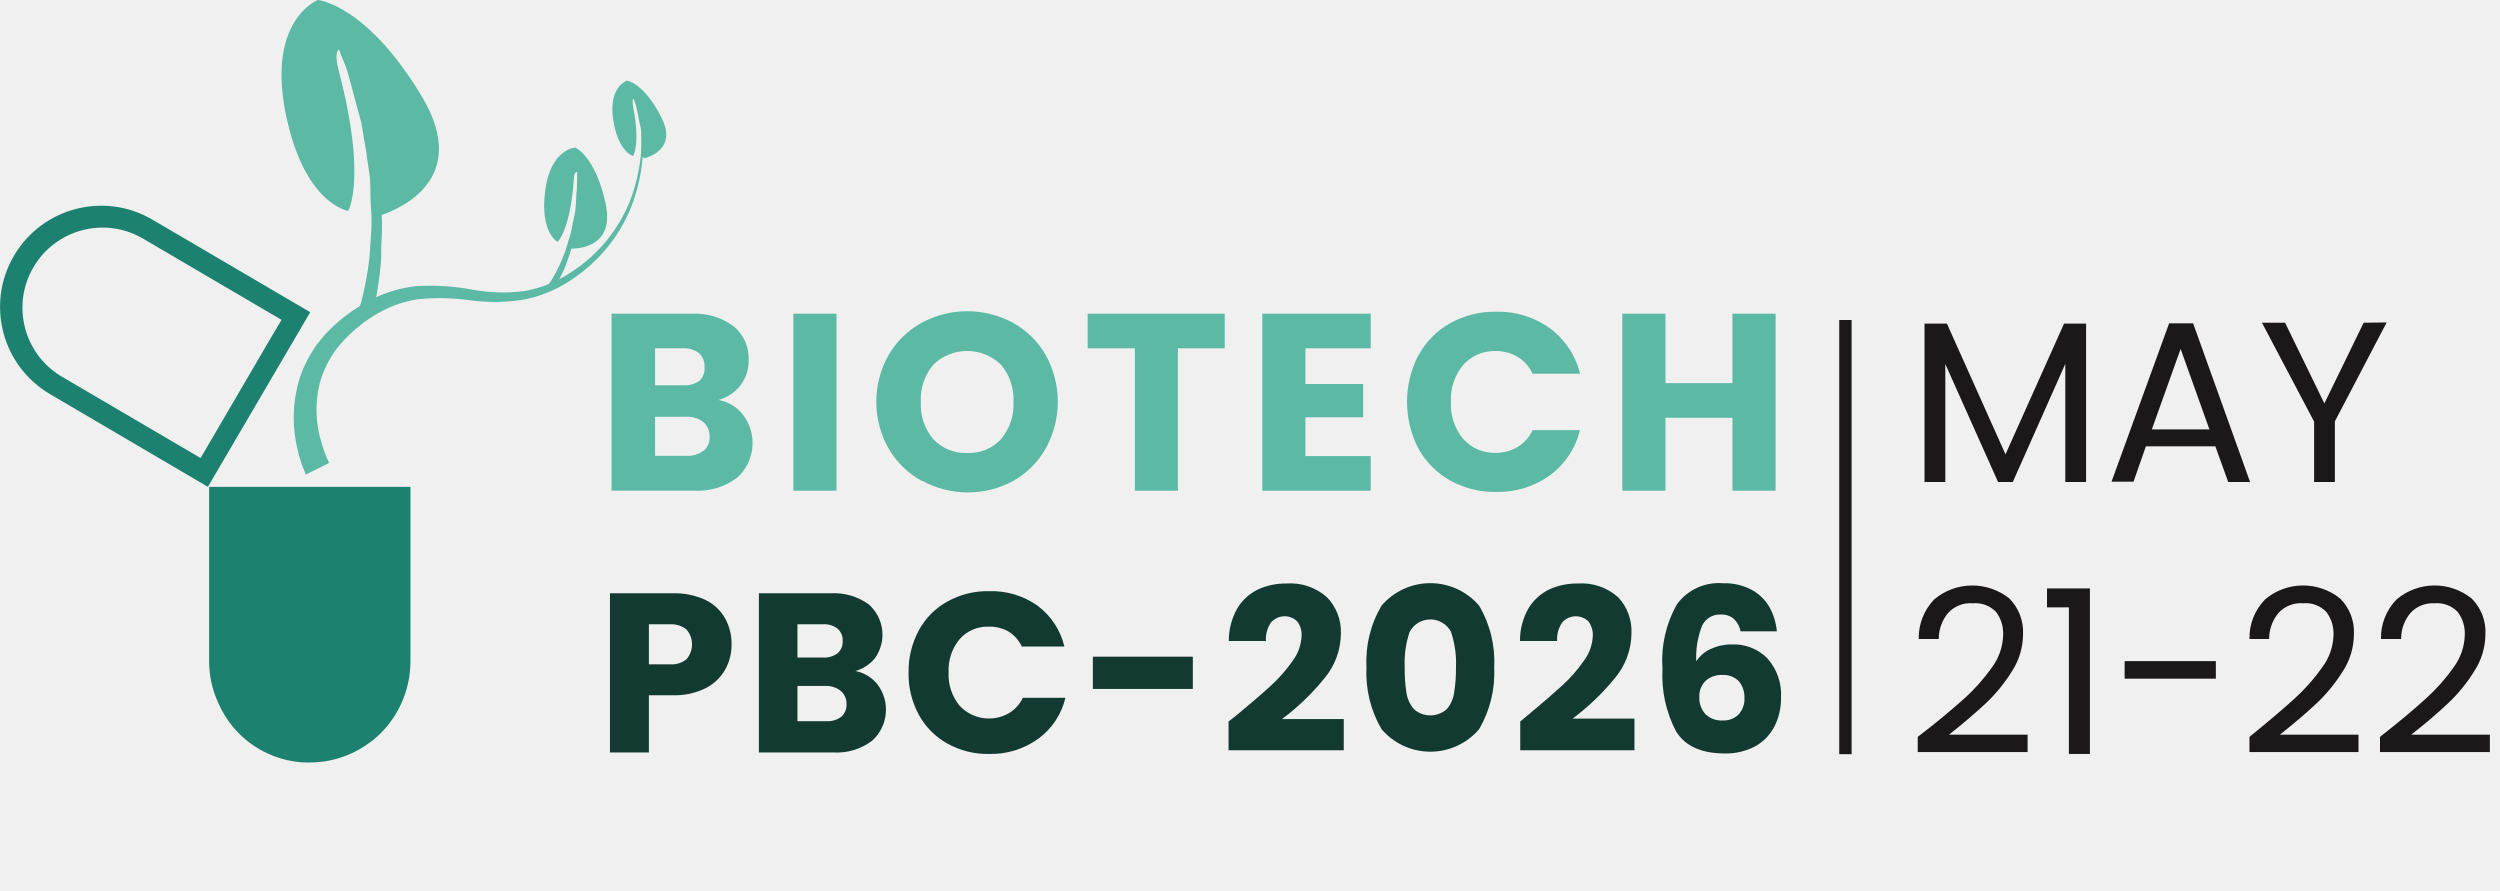
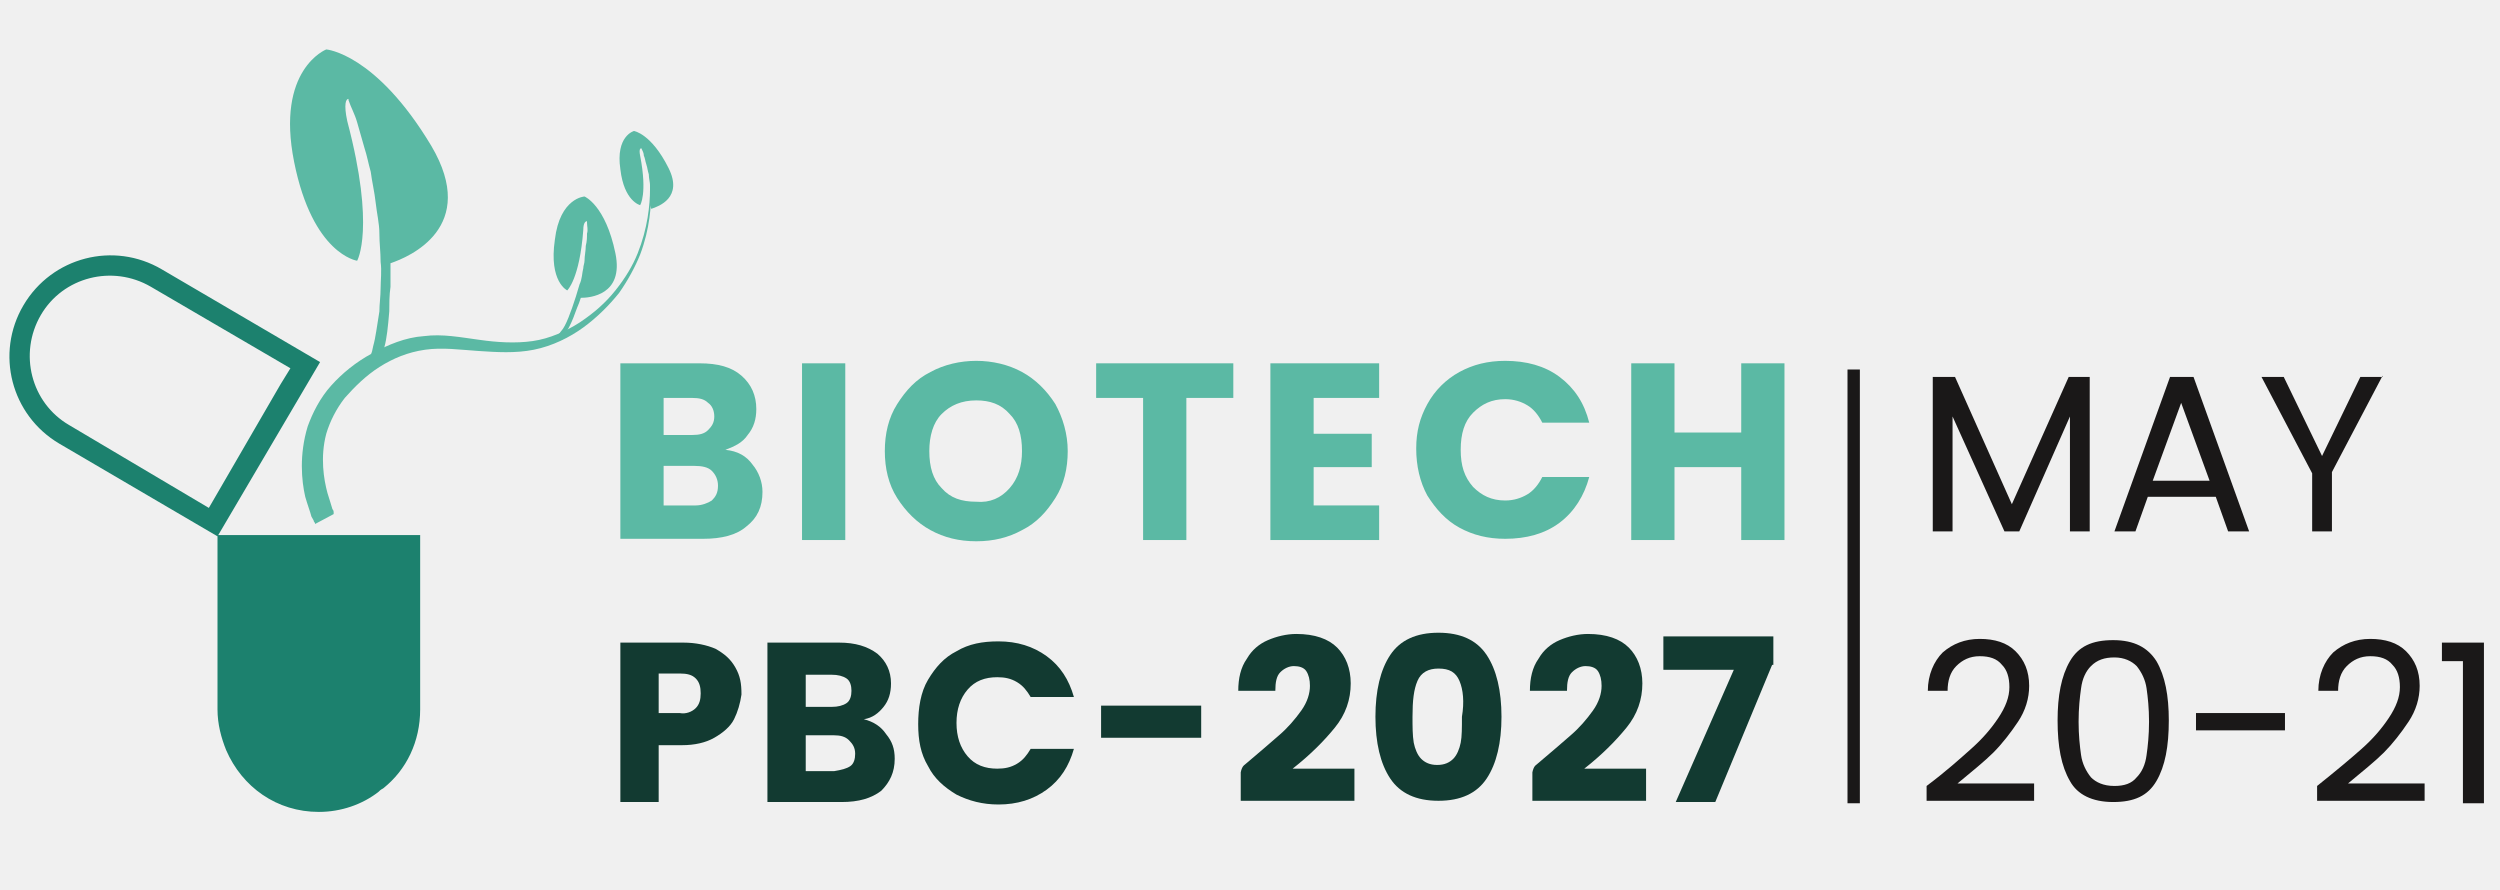
- <svg xmlns="http://www.w3.org/2000/svg" id="Layer_1" data-name="Layer 1" viewBox="0 0 202.27 72.03">
-   <defs>
-     <style>.cls-1{fill:#1c816e;}.cls-2{fill:#5bb9a4;}.cls-3{fill:#123a31;}.cls-4{fill:#1a1818;}</style>
-   </defs>
-   <path class="cls-1" d="M12.33,17.77A8.18,8.18,0,1,0,4.05,31.89l12.77,7.5L25.1,25.26Zm3.9,19.29L4.91,30.42a6.48,6.48,0,0,1,6.55-11.18l11.32,6.64L22,27.19Z" />
-   <path class="cls-1" d="M25,61.69h.06a8.09,8.09,0,0,0,4.78-1.56l.37-.27a8.23,8.23,0,0,0,3-6.36V39.39H16.92V53.51a8,8,0,0,0,.73,3.34A8,8,0,0,0,25,61.7Z" />
-   <path class="cls-2" d="M24.74,38.4a1.37,1.37,0,0,0-.07-.16c0-.09-.09-.23-.16-.41a11.87,11.87,0,0,1-.46-1.57,10.88,10.88,0,0,1,.22-5.74,10,10,0,0,1,1.93-3.34,12.91,12.91,0,0,1,3.26-2.62,10.39,10.39,0,0,1,4.24-1.41,18.55,18.55,0,0,1,4.49.28,13.83,13.83,0,0,0,4.25.12A9.9,9.9,0,0,0,46.24,22a12.2,12.2,0,0,0,2.9-2.61,12.58,12.58,0,0,0,1.78-3,14.23,14.23,0,0,0,1-5.17,13.93,13.93,0,0,0-.06-1.49c0-.34,0-.53,0-.53s0,.19.07.53.08.84.11,1.49a14.33,14.33,0,0,1-.87,5.26,12.51,12.51,0,0,1-1.72,3.14,12.68,12.68,0,0,1-2.9,2.8,10.75,10.75,0,0,1-4,1.79,14.64,14.64,0,0,1-4.48.09,17.48,17.48,0,0,0-4.26-.09,9.3,9.3,0,0,0-3.7,1.42,11.64,11.64,0,0,0-2.79,2.48A8.47,8.47,0,0,0,25.87,31,9.05,9.05,0,0,0,26,35.79a10.25,10.25,0,0,0,.45,1.28c.07.14.11.24.15.31l0,.09Z" />
-   <path class="cls-2" d="M30.42,24.14a29.5,29.5,0,0,0,.4-2.93c.05-.6,0-1.26.06-1.95a16.93,16.93,0,0,0,0-1.87c1.49-.5,7.2-2.92,3.29-9.52C29.67.33,25.71,0,25.71,0s-4.08,1.6-2.62,9.06,5.08,8,5.08,8,1.53-2.57-.75-11.29c-.36-1.36-.13-1.68,0-1.76a.61.61,0,0,0,.05.12c.2.56.5,1.13.68,1.79s.37,1.35.56,2.07.34,1.24.51,1.87l.42,2.46c.09.86.29,1.7.32,2.55s0,1.54.08,2.28A14.8,14.8,0,0,1,30,19.23c-.05.67-.07,1.31-.14,1.89a25.38,25.38,0,0,1-.5,2.77,8.4,8.4,0,0,1-.28,1l1.05.31A8.62,8.62,0,0,0,30.42,24.14Z" />
-   <path class="cls-2" d="M45.06,22.94a11.71,11.71,0,0,0,.6-1.19c.11-.26.2-.54.31-.83a6.24,6.24,0,0,0,.25-.8c.71,0,3.5-.21,2.79-3.6-.82-3.87-2.46-4.58-2.46-4.58s-2,.09-2.44,3.49,1,4.14,1,4.14,1-.88,1.31-4.94c0-.63.19-.74.27-.74s0,0,0,0a8.05,8.05,0,0,1,0,.87q0,.46-.06,1c0,.4-.05.8-.07,1.21l-.12.64c-.12.42-.14.86-.27,1.28s-.2.67-.3,1a6.09,6.09,0,0,1-.32.91c-.12.28-.22.54-.34.78a12.18,12.18,0,0,1-.61,1.12c-.16.25-.27.4-.27.4l.4.28A4.85,4.85,0,0,0,45.06,22.94Z" />
-   <path class="cls-2" d="M51.89,12.63c0-.17,0-.34,0-.51a9.21,9.21,0,0,0,0-1c0-.3,0-.6-.08-.9s-.11-.53-.16-.79-.1-.51-.16-.74A5.54,5.54,0,0,0,51.28,8l0,0c-.07,0-.15.13-.06.62.61,3.12,0,4,0,4S50,12.3,49.61,9.65s1.12-3.13,1.12-3.13,1.39.2,2.79,3c1.23,2.41-.83,3.14-1.37,3.28Z" />
-   <path class="cls-2" d="M60.14,33.59a3.77,3.77,0,0,1-.5,5.06,5.3,5.3,0,0,1-3.5,1.05H49.48V25.38h6.44a5.31,5.31,0,0,1,3.41,1,3.32,3.32,0,0,1,1.24,2.71,3.26,3.26,0,0,1-.67,2.1,3.44,3.44,0,0,1-1.76,1.17A3.3,3.3,0,0,1,60.14,33.59ZM53,31.17h2.28a2,2,0,0,0,1.32-.37A1.34,1.34,0,0,0,57,29.69a1.39,1.39,0,0,0-.46-1.13,2,2,0,0,0-1.32-.38H53Zm3.93,5.31a1.39,1.39,0,0,0,.48-1.15,1.49,1.49,0,0,0-.5-1.18,2.05,2.05,0,0,0-1.38-.43H53v3.16h2.57A2.06,2.06,0,0,0,56.89,36.48Z" />
-   <path class="cls-2" d="M67.68,25.38V39.7H64.19V25.38Z" />
-   <path class="cls-2" d="M74.56,38.9a7,7,0,0,1-2.67-2.62,7.69,7.69,0,0,1,0-7.55,7,7,0,0,1,2.67-2.61,7.75,7.75,0,0,1,7.4,0,6.85,6.85,0,0,1,2.65,2.61,7.8,7.8,0,0,1,0,7.55A6.94,6.94,0,0,1,82,38.9a7.73,7.73,0,0,1-7.39,0ZM81,35.52a4.32,4.32,0,0,0,1-3,4.33,4.33,0,0,0-1-3,3.92,3.92,0,0,0-5.5,0,4.31,4.31,0,0,0-1,3,4.33,4.33,0,0,0,1,3,3.56,3.56,0,0,0,2.76,1.13A3.5,3.5,0,0,0,81,35.52Z" />
-   <path class="cls-2" d="M99.09,25.38v2.8H95.3V39.7H91.82V28.18H88v-2.8Z" />
-   <path class="cls-2" d="M105.62,28.18v2.89h4.67v2.69h-4.67V36.9h5.28v2.8h-8.77V25.38h8.77v2.8Z" />
-   <path class="cls-2" d="M114.77,28.74a6.57,6.57,0,0,1,2.56-2.59,7.39,7.39,0,0,1,3.72-.93,7.09,7.09,0,0,1,4.36,1.35,6.45,6.45,0,0,1,2.43,3.67H124a3.08,3.08,0,0,0-1.22-1.37A3.43,3.43,0,0,0,121,28.4a3.37,3.37,0,0,0-2.61,1.12,4.33,4.33,0,0,0-1,3,4.33,4.33,0,0,0,1,3A3.37,3.37,0,0,0,121,36.64a3.43,3.43,0,0,0,1.78-.47A3.08,3.08,0,0,0,124,34.8h3.83a6.43,6.43,0,0,1-2.43,3.66,7.15,7.15,0,0,1-4.36,1.34,7.39,7.39,0,0,1-3.72-.93,6.61,6.61,0,0,1-2.56-2.58,8.2,8.2,0,0,1,0-7.55Z" />
-   <path class="cls-2" d="M143.66,25.38V39.7h-3.49V33.8h-5.42v5.9h-3.49V25.38h3.49V31h5.42V25.38Z" />
-   <path class="cls-3" d="M58.67,54.18a3.77,3.77,0,0,1-1.58,1.5,5.56,5.56,0,0,1-2.65.57H52.5v4.63H49.35V48h5.09a5.94,5.94,0,0,1,2.62.53A3.67,3.67,0,0,1,58.65,50a4.24,4.24,0,0,1,.54,2.15A4.09,4.09,0,0,1,58.67,54.18Zm-3.12-.85a1.84,1.84,0,0,0,0-2.39,1.89,1.89,0,0,0-1.34-.43H52.5v3.24h1.71A1.89,1.89,0,0,0,55.55,53.33Z" />
-   <path class="cls-3" d="M71,55.38a3.38,3.38,0,0,1-.45,4.56,4.76,4.76,0,0,1-3.15.94h-6V48h5.81a4.79,4.79,0,0,1,3.08.9,3.27,3.27,0,0,1,.51,4.34,3.15,3.15,0,0,1-1.59,1.05A3,3,0,0,1,71,55.38ZM64.52,53.2h2.06a1.79,1.79,0,0,0,1.18-.34,1.22,1.22,0,0,0,.42-1,1.24,1.24,0,0,0-.42-1,1.73,1.73,0,0,0-1.18-.35H64.52ZM68.06,58a1.27,1.27,0,0,0,.43-1A1.35,1.35,0,0,0,68,55.88a1.87,1.87,0,0,0-1.24-.38H64.52v2.85h2.32A1.87,1.87,0,0,0,68.06,58Z" />
-   <path class="cls-3" d="M74.34,51a5.82,5.82,0,0,1,2.31-2.33A6.64,6.64,0,0,1,80,47.83,6.45,6.45,0,0,1,83.94,49a5.81,5.81,0,0,1,2.18,3.31H82.67a2.81,2.81,0,0,0-1.1-1.23A3.09,3.09,0,0,0,80,50.7a3,3,0,0,0-2.35,1,3.9,3.9,0,0,0-.9,2.7,3.94,3.94,0,0,0,.9,2.71,3.24,3.24,0,0,0,4,.58,2.81,2.81,0,0,0,1.1-1.23h3.45a5.72,5.72,0,0,1-2.18,3.3A6.52,6.52,0,0,1,80,61a6.64,6.64,0,0,1-3.35-.84,5.88,5.88,0,0,1-2.31-2.33,6.88,6.88,0,0,1-.83-3.4A7,7,0,0,1,74.34,51Z" />
-   <path class="cls-3" d="M96.51,53.13v2.61H88.42V53.13Z" />
-   <path class="cls-3" d="M100,57.91c1.2-1,2.15-1.81,2.84-2.45a11.89,11.89,0,0,0,1.75-2,3.62,3.62,0,0,0,.72-2,1.8,1.8,0,0,0-.35-1.18,1.46,1.46,0,0,0-2.14.1,2.44,2.44,0,0,0-.4,1.48h-3a5.3,5.3,0,0,1,.67-2.61,4,4,0,0,1,1.67-1.55,5.35,5.35,0,0,1,2.31-.49,4.44,4.44,0,0,1,3.3,1.12,4,4,0,0,1,1.12,2.92,5.71,5.71,0,0,1-1.35,3.65,19.25,19.25,0,0,1-3.42,3.28h5V60.7H99.4V58.37Z" />
-   <path class="cls-3" d="M111.78,49a5.19,5.19,0,0,1,7.89,0,8.86,8.86,0,0,1,1.22,5,9,9,0,0,1-1.22,5,5.19,5.19,0,0,1-7.89,0,9,9,0,0,1-1.22-5A8.86,8.86,0,0,1,111.78,49Zm5.62,2.12a1.9,1.9,0,0,0-3.35,0,7.94,7.94,0,0,0-.4,2.86,13.09,13.09,0,0,0,.14,2.07,2.69,2.69,0,0,0,.6,1.32,2,2,0,0,0,2.67,0,2.59,2.59,0,0,0,.59-1.32A11.87,11.87,0,0,0,117.8,54,7.94,7.94,0,0,0,117.4,51.13Z" />
-   <path class="cls-3" d="M123.56,57.91c1.2-1,2.14-1.81,2.84-2.45a11.89,11.89,0,0,0,1.75-2,3.62,3.62,0,0,0,.72-2,1.8,1.8,0,0,0-.35-1.18,1.46,1.46,0,0,0-2.14.1,2.44,2.44,0,0,0-.4,1.48h-3a5.2,5.2,0,0,1,.67-2.61,4,4,0,0,1,1.67-1.55,5.35,5.35,0,0,1,2.31-.49,4.44,4.44,0,0,1,3.3,1.12A4,4,0,0,1,132,51.21a5.7,5.7,0,0,1-1.34,3.65,19.25,19.25,0,0,1-3.42,3.28h5V60.7H123V58.37Z" />
-   <path class="cls-3" d="M140.27,50.06a1.54,1.54,0,0,0-1.05-.34,1.58,1.58,0,0,0-1.51.91,7,7,0,0,0-.47,2.88,2.74,2.74,0,0,1,1.16-1,3.91,3.91,0,0,1,1.69-.37A3.82,3.82,0,0,1,143,53.27a4.4,4.4,0,0,1,1.1,3.18,5,5,0,0,1-.55,2.36A3.88,3.88,0,0,1,142,60.39a5,5,0,0,1-2.45.57c-1.89,0-3.2-.59-3.94-1.78a9.76,9.76,0,0,1-1.1-5.1,9.22,9.22,0,0,1,1.17-5.19,4.19,4.19,0,0,1,3.74-1.7,4.6,4.6,0,0,1,2.32.54,3.71,3.71,0,0,1,1.44,1.42,4.93,4.93,0,0,1,.58,1.93h-2.93A1.89,1.89,0,0,0,140.27,50.06Zm-2.25,5a1.72,1.72,0,0,0-.53,1.34A1.94,1.94,0,0,0,138,57.8a1.86,1.86,0,0,0,1.39.49,1.69,1.69,0,0,0,1.28-.49,1.83,1.83,0,0,0,.47-1.33,2,2,0,0,0-.46-1.36,1.73,1.73,0,0,0-1.33-.5A1.9,1.9,0,0,0,138,55.08Z" />
-   <path class="cls-4" d="M168.78,26.18V39H167.1V29.44L162.85,39h-1.19l-4.27-9.55V39h-1.68V26.18h1.81l4.74,10.58L167,26.18Z" />
-   <path class="cls-4" d="M179.24,36.11h-5.62l-1,2.86h-1.78l4.66-12.81h1.94L182.05,39h-1.77Zm-.48-1.37-2.33-6.51-2.33,6.51Z" />
-   <path class="cls-4" d="M193.1,26.09l-4.19,8V39h-1.68V34.11l-4.22-8h1.87l3.18,6.53,3.18-6.53Z" />
-   <path class="cls-4" d="M158.91,56.53A15,15,0,0,0,161.16,54a4.56,4.56,0,0,0,.91-2.6,2.88,2.88,0,0,0-.58-1.9,2.33,2.33,0,0,0-1.88-.69,2.44,2.44,0,0,0-2,.79,3.29,3.29,0,0,0-.75,2.1h-1.62a4.48,4.48,0,0,1,1.25-3.2,4.79,4.79,0,0,1,6.08-.08,3.83,3.83,0,0,1,1.11,2.91,5.52,5.52,0,0,1-.91,3,12.78,12.78,0,0,1-2.08,2.55c-.78.73-1.77,1.59-3,2.56h6.36v1.41h-8.89V59.62C156.8,58.37,158,57.34,158.91,56.53Z" />
-   <path class="cls-4" d="M165.62,49.14V47.61h3.47V61h-1.7V49.14Z" />
-   <path class="cls-4" d="M179.28,53.49v1.42H171.9V53.49Z" />
-   <path class="cls-4" d="M185.64,56.53A15.35,15.35,0,0,0,187.88,54a4.58,4.58,0,0,0,.92-2.6,2.88,2.88,0,0,0-.59-1.9,2.3,2.3,0,0,0-1.87-.69,2.44,2.44,0,0,0-2,.79,3.29,3.29,0,0,0-.75,2.1H182a4.44,4.44,0,0,1,1.26-3.2,4.77,4.77,0,0,1,6.07-.08,3.8,3.8,0,0,1,1.12,2.91,5.52,5.52,0,0,1-.91,3,13.14,13.14,0,0,1-2.08,2.55c-.78.73-1.77,1.59-3,2.56h6.36v1.41H182V59.62Q184.3,57.75,185.64,56.53Z" />
-   <path class="cls-4" d="M196.26,56.53A15,15,0,0,0,198.51,54a4.56,4.56,0,0,0,.91-2.6,2.88,2.88,0,0,0-.58-1.9,2.32,2.32,0,0,0-1.87-.69,2.44,2.44,0,0,0-1.95.79,3.24,3.24,0,0,0-.75,2.1h-1.63a4.44,4.44,0,0,1,1.26-3.2,4.77,4.77,0,0,1,6.07-.08,3.8,3.8,0,0,1,1.12,2.91,5.53,5.53,0,0,1-.92,3,12.78,12.78,0,0,1-2.08,2.55c-.77.73-1.76,1.59-3,2.56h6.36v1.41h-8.89V59.62C194.15,58.37,195.38,57.34,196.26,56.53Z" />
-   <rect class="cls-4" x="148.81" y="25.89" width="1" height="35.13" />
+ <svg xmlns="http://www.w3.org/2000/svg" version="1.1" id="Layer_1" x="0px" y="0px" viewBox="0 0 202.3 72" style="enable-background:new 0 0 202.3 72;" xml:space="preserve">
+   <style type="text/css">
+ 	.st0{fill:#2F2F2F;}
+ 	.st1{fill:#B21A81;}
+ 	.st2{fill:#FFFFFF;}
+ 	.st3{fill:#3C3E3D;}
+ 	.st4{fill:#31BFC3;}
+ 	.st5{opacity:0.25;}
+ 	.st6{fill:#808080;}
+ 	.st7{fill:none;stroke:#808080;stroke-width:0.398;stroke-miterlimit:10;}
+ 	.st8{fill:#93B48E;}
+ 	.st9{opacity:0.88;fill:none;stroke:#93B48E;stroke-width:0.914;stroke-miterlimit:10;}
+ 	.st10{fill:#E9A036;}
+ 	.st11{fill:#A95A21;}
+ 	.st12{fill:none;stroke:#DE001C;stroke-width:0.487;stroke-miterlimit:10;}
+ 	.st13{fill:#1C816E;}
+ 	.st14{fill:#5BB9A4;}
+ 	.st15{fill:#122D24;}
+ 	.st16{fill:#175929;}
+ 	.st17{fill:#80BC27;}
+ 	.st18{fill:#7FBA28;}
+ 	.st19{fill:#7FB829;}
+ 	.st20{fill:#80BC28;}
+ 	.st21{fill:#80BC2A;}
+ 	.st22{fill:#3C7651;}
+ 	.st23{fill:#3B7550;}
+ 	.st24{fill:#80AA94;}
+ 	.st25{fill:#FAFCFC;}
+ 	.st26{fill:#25524A;}
+ 	.st27{fill:#A9A01F;}
+ 	.st28{fill:#23995B;}
+ 	.st29{fill:#1D4479;}
+ 	.st30{fill:none;stroke:#262728;stroke-width:1.077;stroke-miterlimit:10;}
+ 	.st31{fill:#28378C;}
+ 	.st32{fill:#40A6E2;}
+ 	.st33{fill:#FCCE1C;}
+ 	.st34{fill:none;stroke:#737373;stroke-width:1.11;stroke-miterlimit:10;}
+ 	.st35{fill:#00B9D7;}
+ 	.st36{fill:none;stroke:#FFFFFF;stroke-width:1.562;stroke-miterlimit:10;}
+ 	.st37{fill:#2B3A3B;}
+ 	.st38{fill:none;stroke:#6E1215;stroke-width:0.642;stroke-miterlimit:10;}
+ 	.st39{fill:none;stroke:#6E1215;stroke-width:0.447;stroke-miterlimit:10;}
+ 	.st40{opacity:0.88;fill:none;stroke:#93B48E;stroke-width:0.56;stroke-miterlimit:10;}
+ 	.st41{fill:none;stroke:#FFFFFF;stroke-width:0.94;stroke-miterlimit:10;}
+ 	.st42{fill:none;stroke:#737373;stroke-width:0.501;stroke-miterlimit:10;}
+ 	.st43{fill:none;stroke:#FFFFFF;stroke-width:1.389;stroke-miterlimit:10;}
+ 	.st44{fill:none;stroke:#737373;stroke-width:0.74;stroke-miterlimit:10;}
+ 	.st45{fill:none;stroke:#23995B;stroke-width:0.663;stroke-miterlimit:10;}
+ 	.st46{fill:none;stroke:#23995B;stroke-width:0.396;stroke-miterlimit:10;}
+ 	.st47{fill:none;stroke:#28378C;stroke-width:2;stroke-miterlimit:10;}
+ 	.st48{fill:none;stroke:#28378C;stroke-width:1.091;stroke-miterlimit:10;}
+ 	.st49{fill:#96AFCE;}
+ 	.st50{fill:#3B3888;}
+ 	.st51{fill:none;stroke:#DE001C;stroke-width:0.451;stroke-miterlimit:10;}
+ 	.st52{fill:none;stroke:#DE001C;stroke-width:0.198;stroke-miterlimit:10;}
+ 	.st53{fill:none;stroke:#DE001C;stroke-width:0.354;stroke-miterlimit:10;}
+ 	.st54{fill:none;stroke:#808080;stroke-width:0.342;stroke-miterlimit:10;}
+ 	.st55{fill:none;stroke:#808080;stroke-width:0.228;stroke-miterlimit:10;}
+ 	.st56{fill:#37B2B5;}
+ 	.st57{fill:#000100;}
+ 	.st58{fill:none;stroke:#C85119;stroke-width:0.847;stroke-miterlimit:10;}
+ 	.st59{fill:#C85119;}
+ 	.st60{fill:#1A1718;}
+ 	.st61{fill:none;stroke:#96AFCE;stroke-width:0.524;stroke-miterlimit:10;}
+ 	.st62{fill:#F2F3F1;}
+ 	.st63{fill:#F2F3F2;}
+ 	.st64{fill:#F1F6F2;}
+ 	.st65{fill:#EFF2F0;}
+ 	.st66{fill:#DFE8E2;}
+ 	.st67{fill:#EDF0EC;}
+ 	.st68{fill:none;stroke:#808080;stroke-width:0.736;stroke-miterlimit:10;}
+ 	.st69{fill:none;stroke:#25524A;stroke-width:1.193;stroke-miterlimit:10;}
+ 	.st70{fill:#3CA835;}
+ 	.st71{fill:#020201;}
+ 	.st72{fill:#971860;}
+ 	.st73{fill:#37B2B5;stroke:#37B2B5;stroke-width:0.682;stroke-miterlimit:10;}
+ 	.st74{fill:#737373;}
+ 	.st75{fill:#0B4485;}
+ 	.st76{fill:none;stroke:#262728;stroke-width:1.19;stroke-miterlimit:10;}
+ 	.st77{fill:#6E1215;}
+ 	.st78{opacity:0.88;}
+ 	.st79{fill:#DE001C;}
+ 	.st80{fill:#DF001B;}
+ 	.st81{fill:#020201;stroke:#FFFFFF;stroke-width:0.541;stroke-miterlimit:10;}
+ 	.st82{fill:#DF001B;stroke:#FFFFFF;stroke-width:0.541;stroke-miterlimit:10;}
+ 	.st83{fill:#FFFFFF;stroke:#FFFFFF;stroke-width:2;stroke-miterlimit:10;}
+ 	.st84{fill:#23985B;}
+ 	.st85{fill:#262728;}
+ 	.st86{fill:none;stroke:#FFFFFF;stroke-width:1.614;stroke-miterlimit:10;}
+ 	.st87{fill:none;stroke:#737373;stroke-width:0.765;stroke-miterlimit:10;}
+ 	.st88{fill:none;stroke:#808080;stroke-width:0.367;stroke-miterlimit:10;}
+ 	.st89{fill:none;stroke:#40A6E2;stroke-width:1.408;stroke-miterlimit:10;}
+ 	.st90{fill:#DF001B;stroke:#FFFFFF;stroke-width:0.456;stroke-miterlimit:10;}
+ 	.st91{fill:#1A1818;}
+ 	.st92{fill:#35754F;}
+ 	.st93{fill:#22568A;}
+ 	.st94{fill:#35479C;}
+ 	.st95{fill:#FFD838;}
+ 	.st96{fill:#FC4C62;}
+ 	.st97{fill:#642C8F;}
+ 	.st98{fill:#929392;}
+ 	.st99{fill:#18A89D;}
+ 	.st100{fill:#314957;}
+ 	.st101{fill:none;stroke:#642C8F;stroke-width:0.75;stroke-miterlimit:10;}
+ 	.st102{fill:none;stroke:#18A89D;stroke-width:0.75;stroke-miterlimit:10;}
+ 	.st103{fill:none;stroke:#314957;stroke-width:0.75;stroke-miterlimit:10;}
+ 	.st104{fill:#FC6D11;}
+ 	.st105{fill:#2B3B5C;}
+ 	.st106{fill:none;stroke:#C85119;stroke-width:0.75;stroke-miterlimit:10;}
+ 	.st107{fill:#7E4524;}
+ 	.st108{fill:#008DC9;}
+ 	.st109{fill:#123A31;}
+ 	.st110{fill:#5F9955;}
+ 	.st111{fill:none;stroke:#28378C;stroke-miterlimit:10;}
+ 	.st112{fill:#3D5A80;}
+ 	.st113{fill:#D69500;}
+ 	.st114{fill:none;stroke:#25524A;stroke-miterlimit:10;}
+ 	.st115{fill:none;stroke:#1A1818;stroke-miterlimit:10;}
+ 	.st116{fill:none;stroke:#808080;stroke-miterlimit:10;}
+ 	.st117{fill:#178DD7;}
+ 	.st118{fill:#4E7E95;}
+ 	.st119{fill:#C90526;}
+ </style>
+   <g>
+     <g>
+       <g>
+         <g>
+           <path class="st13" d="M13.1,21.8c-3.9-2.3-8.9-1-11.2,2.9c-2.3,3.9-1,8.9,2.9,11.2l12.8,7.5l8.3-14.1L13.1,21.8z M16.9,41.1      L5.6,34.4c-3.1-1.8-4.1-5.8-2.3-8.9c1.8-3.1,5.8-4.1,8.9-2.3l11.3,6.6l-0.8,1.3L16.9,41.1z" />
+         </g>
+       </g>
+       <g>
+         <path class="st13" d="M25.8,65.7C25.8,65.7,25.8,65.7,25.8,65.7c1.8,0,3.5-0.6,4.8-1.6c0.1-0.1,0.2-0.2,0.4-0.3     c1.9-1.5,3-3.8,3-6.4l0-14.1l-16.4,0l0,14.1c0,1.2,0.3,2.3,0.7,3.3C19.6,63.7,22.4,65.7,25.8,65.7C25.7,65.7,25.7,65.7,25.8,65.7     z" />
+       </g>
+       <g>
+         <g>
+           <path class="st14" d="M25.5,42.4c0,0,0-0.1-0.1-0.2c0-0.1-0.1-0.2-0.2-0.4c-0.1-0.4-0.3-0.9-0.5-1.6c-0.3-1.3-0.5-3.4,0.2-5.7      c0.4-1.1,1-2.3,1.9-3.3c0.9-1,2-1.9,3.3-2.6c1.3-0.7,2.7-1.3,4.2-1.4c1.5-0.2,3,0.1,4.5,0.3c1.4,0.2,2.9,0.3,4.3,0.1      c1.4-0.2,2.7-0.8,3.8-1.5c1.2-0.8,2.1-1.6,2.9-2.6c0.8-1,1.4-2,1.8-3c0.8-2,1-3.9,1-5.2c0-0.6,0-1.1-0.1-1.5c0-0.3,0-0.5,0-0.5      s0,0.2,0.1,0.5c0,0.3,0.1,0.8,0.1,1.5c0,1.3-0.1,3.2-0.9,5.3c-0.4,1-1,2.1-1.7,3.1c-0.8,1-1.8,2-2.9,2.8c-1.1,0.8-2.5,1.5-4,1.8      c-1.5,0.3-3,0.2-4.5,0.1c-1.5-0.1-2.9-0.3-4.3-0.1c-1.4,0.2-2.6,0.7-3.7,1.4c-1.1,0.7-2,1.6-2.8,2.5c-0.7,0.9-1.2,1.9-1.5,2.9      c-0.5,1.9-0.2,3.7,0.1,4.8c0.2,0.6,0.3,1,0.4,1.3c0.1,0.1,0.1,0.2,0.1,0.3c0,0.1,0,0.1,0,0.1L25.5,42.4z" />
+         </g>
+         <g>
+           <path class="st14" d="M31.1,28.1c0.2-0.7,0.3-1.7,0.4-2.9c0-0.6,0-1.3,0.1-2c0-0.6,0-1.2,0-1.9c1.5-0.5,7.2-2.9,3.3-9.5      C30.4,4.3,26.4,4,26.4,4s-4.1,1.6-2.6,9.1c1.5,7.5,5.1,8,5.1,8s1.5-2.6-0.8-11.3C27.8,8.4,28,8,28.2,8c0,0,0,0.1,0,0.1      c0.2,0.6,0.5,1.1,0.7,1.8c0.2,0.7,0.4,1.4,0.6,2.1c0.2,0.6,0.3,1.2,0.5,1.9c0.1,0.8,0.3,1.6,0.4,2.5c0.1,0.9,0.3,1.7,0.3,2.5      c0,0.8,0.1,1.5,0.1,2.3c0.1,0.7,0,1.5,0,2.1c0,0.7-0.1,1.3-0.1,1.9c-0.2,1.2-0.3,2.1-0.5,2.8c-0.1,0.6-0.3,1-0.3,1l1.1,0.3      C30.9,29.2,31,28.9,31.1,28.1z" />
+         </g>
+         <g>
+           <path class="st14" d="M45.8,26.9c0.2-0.3,0.4-0.7,0.6-1.2c0.1-0.3,0.2-0.5,0.3-0.8c0.1-0.2,0.2-0.5,0.3-0.8      c0.7,0,3.5-0.2,2.8-3.6c-0.8-3.9-2.5-4.6-2.5-4.6s-2,0.1-2.4,3.5c-0.5,3.4,1,4.1,1,4.1s1-0.9,1.3-4.9c0-0.6,0.2-0.7,0.3-0.7      c0,0,0,0,0,0.1c0,0.3,0.1,0.6,0,0.9c0,0.3,0,0.6-0.1,1c0,0.4-0.1,0.8-0.1,1.2c0,0.2-0.1,0.4-0.1,0.6c-0.1,0.4-0.1,0.9-0.3,1.3      c-0.1,0.3-0.2,0.7-0.3,1c-0.1,0.3-0.2,0.6-0.3,0.9c-0.1,0.3-0.2,0.5-0.3,0.8c-0.2,0.5-0.4,0.9-0.6,1.1c-0.2,0.3-0.3,0.4-0.3,0.4      l0.4,0.3C45.5,27.4,45.6,27.2,45.8,26.9z" />
+         </g>
+         <g>
+           <path class="st14" d="M52.6,16.6c0-0.2,0-0.3,0-0.5c0-0.3,0-0.8,0-1.1c0-0.3-0.1-0.6-0.1-0.9c-0.1-0.3-0.1-0.5-0.2-0.8      c-0.1-0.3-0.1-0.5-0.2-0.7c0-0.2-0.1-0.4-0.2-0.6c0,0,0,0,0,0c-0.1,0-0.2,0.1-0.1,0.6c0.6,3.1,0,4,0,4s-1.3-0.3-1.6-2.9      c-0.4-2.7,1.1-3.1,1.1-3.1s1.4,0.2,2.8,3c1.2,2.4-0.8,3.1-1.4,3.3L52.6,16.6z" />
+         </g>
+       </g>
+     </g>
+     <g>
+       <g>
+         <path class="st14" d="M60.9,37.6c0.5,0.6,0.8,1.4,0.8,2.2c0,1.2-0.4,2.1-1.3,2.8c-0.8,0.7-2,1-3.5,1h-6.7V29.4h6.4     c1.5,0,2.6,0.3,3.4,1c0.8,0.7,1.2,1.6,1.2,2.7c0,0.8-0.2,1.5-0.7,2.1c-0.4,0.6-1,0.9-1.8,1.2C59.7,36.5,60.4,36.9,60.9,37.6z      M53.7,35.2H56c0.6,0,1-0.1,1.3-0.4c0.3-0.3,0.5-0.6,0.5-1.1s-0.2-0.9-0.5-1.1c-0.3-0.3-0.7-0.4-1.3-0.4h-2.3V35.2z M57.6,40.5     c0.3-0.3,0.5-0.6,0.5-1.2c0-0.5-0.2-0.9-0.5-1.2c-0.3-0.3-0.8-0.4-1.4-0.4h-2.5v3.2h2.6C56.8,40.9,57.3,40.7,57.6,40.5z" />
+         <path class="st14" d="M68.4,29.4v14.3h-3.5V29.4H68.4z" />
+         <path class="st14" d="M75.3,42.9c-1.1-0.6-2-1.5-2.7-2.6s-1-2.4-1-3.8c0-1.4,0.3-2.7,1-3.8c0.7-1.1,1.5-2,2.7-2.6     c1.1-0.6,2.4-0.9,3.7-0.9s2.6,0.3,3.7,0.9c1.1,0.6,2,1.5,2.7,2.6c0.6,1.1,1,2.4,1,3.8c0,1.4-0.3,2.7-1,3.8s-1.5,2-2.7,2.6     c-1.1,0.6-2.3,0.9-3.7,0.9S76.4,43.5,75.3,42.9z M81.7,39.5c0.7-0.8,1-1.8,1-3c0-1.3-0.3-2.3-1-3c-0.7-0.8-1.6-1.1-2.7-1.1     c-1.2,0-2.1,0.4-2.8,1.1c-0.7,0.7-1,1.8-1,3c0,1.3,0.3,2.3,1,3c0.7,0.8,1.6,1.1,2.8,1.1C80.1,40.7,81,40.3,81.7,39.5z" />
+         <path class="st14" d="M99.8,29.4v2.8H96v11.5h-3.5V32.2h-3.8v-2.8H99.8z" />
+         <path class="st14" d="M106.3,32.2v2.9h4.7v2.7h-4.7v3.1h5.3v2.8h-8.8V29.4h8.8v2.8H106.3z" />
+         <path class="st14" d="M115.5,32.7c0.6-1.1,1.5-2,2.6-2.6c1.1-0.6,2.3-0.9,3.7-0.9c1.7,0,3.2,0.4,4.4,1.3c1.2,0.9,2,2.1,2.4,3.7     h-3.8c-0.3-0.6-0.7-1.1-1.2-1.4c-0.5-0.3-1.1-0.5-1.8-0.5c-1.1,0-1.9,0.4-2.6,1.1c-0.7,0.7-1,1.7-1,3s0.3,2.2,1,3     c0.7,0.7,1.5,1.1,2.6,1.1c0.7,0,1.3-0.2,1.8-0.5c0.5-0.3,0.9-0.8,1.2-1.4h3.8c-0.4,1.5-1.2,2.8-2.4,3.7c-1.2,0.9-2.7,1.3-4.4,1.3     c-1.4,0-2.6-0.3-3.7-0.9c-1.1-0.6-1.9-1.5-2.6-2.6c-0.6-1.1-0.9-2.4-0.9-3.8S114.9,33.8,115.5,32.7z" />
+         <path class="st14" d="M144.4,29.4v14.3h-3.5v-5.9h-5.4v5.9H132V29.4h3.5V35h5.4v-5.6H144.4z" />
+         <path class="st109" d="M59.4,58.2c-0.3,0.6-0.9,1.1-1.6,1.5c-0.7,0.4-1.6,0.6-2.6,0.6h-1.9v4.6h-3.1V52h5.1c1,0,1.9,0.2,2.6,0.5     c0.7,0.4,1.2,0.8,1.6,1.5s0.5,1.3,0.5,2.2C59.9,56.9,59.7,57.6,59.4,58.2z M56.3,57.3c0.3-0.3,0.4-0.7,0.4-1.2     c0-0.5-0.1-0.9-0.4-1.2c-0.3-0.3-0.7-0.4-1.3-0.4h-1.7v3.2h1.7C55.5,57.8,56,57.6,56.3,57.3z" />
+         <path class="st109" d="M71.7,59.4c0.5,0.6,0.7,1.2,0.7,2c0,1.1-0.4,1.9-1.1,2.6c-0.8,0.6-1.8,0.9-3.2,0.9h-6V52h5.8     c1.3,0,2.3,0.3,3.1,0.9c0.7,0.6,1.1,1.4,1.1,2.4c0,0.8-0.2,1.4-0.6,1.9c-0.4,0.5-0.9,0.9-1.6,1C70.7,58.4,71.3,58.8,71.7,59.4z      M65.2,57.2h2.1c0.5,0,0.9-0.1,1.2-0.3c0.3-0.2,0.4-0.6,0.4-1c0-0.4-0.1-0.8-0.4-1s-0.7-0.3-1.2-0.3h-2.1V57.2z M68.8,62     c0.3-0.2,0.4-0.6,0.4-1c0-0.5-0.2-0.8-0.5-1.1c-0.3-0.3-0.7-0.4-1.2-0.4h-2.3v2.9h2.3C68.1,62.3,68.5,62.2,68.8,62z" />
+         <path class="st109" d="M75.1,55c0.6-1,1.3-1.8,2.3-2.3c1-0.6,2.1-0.8,3.4-0.8c1.5,0,2.8,0.4,3.9,1.2c1.1,0.8,1.8,1.9,2.2,3.3     h-3.5c-0.3-0.5-0.6-0.9-1.1-1.2c-0.5-0.3-1-0.4-1.6-0.4c-1,0-1.8,0.3-2.4,1c-0.6,0.7-0.9,1.6-0.9,2.7s0.3,2,0.9,2.7     c0.6,0.7,1.4,1,2.4,1c0.6,0,1.1-0.1,1.6-0.4c0.5-0.3,0.8-0.7,1.1-1.2h3.5c-0.4,1.4-1.1,2.5-2.2,3.3c-1.1,0.8-2.4,1.2-3.9,1.2     c-1.3,0-2.4-0.3-3.4-0.8c-1-0.6-1.8-1.3-2.3-2.3c-0.6-1-0.8-2.1-0.8-3.4S74.5,56,75.1,55z" />
+         <path class="st109" d="M97.2,57.1v2.6h-8.1v-2.6H97.2z" />
+         <path class="st109" d="M100.7,61.9c1.2-1,2.1-1.8,2.8-2.4c0.7-0.6,1.3-1.3,1.8-2c0.5-0.7,0.7-1.4,0.7-2c0-0.5-0.1-0.9-0.3-1.2     c-0.2-0.3-0.6-0.4-1-0.4s-0.8,0.2-1.1,0.5c-0.3,0.3-0.4,0.8-0.4,1.5h-3c0-1,0.2-1.9,0.7-2.6c0.4-0.7,1-1.2,1.7-1.5     c0.7-0.3,1.5-0.5,2.3-0.5c1.5,0,2.6,0.4,3.3,1.1s1.1,1.7,1.1,2.9c0,1.3-0.4,2.5-1.3,3.6c-0.9,1.1-2,2.2-3.4,3.3h5v2.6h-9.2v-2.3     C100.5,62,100.7,61.9,100.7,61.9z" />
+         <path class="st109" d="M112.5,53c0.8-1.2,2.1-1.8,3.9-1.8c1.8,0,3.1,0.6,3.9,1.8s1.2,2.9,1.2,5c0,2.1-0.4,3.8-1.2,5     c-0.8,1.2-2.1,1.8-3.9,1.8c-1.8,0-3.1-0.6-3.9-1.8c-0.8-1.2-1.2-2.9-1.2-5C111.3,55.9,111.7,54.2,112.5,53z M118.1,55.1     c-0.3-0.7-0.8-1-1.7-1c-0.8,0-1.4,0.3-1.7,1c-0.3,0.7-0.4,1.6-0.4,2.9c0,0.8,0,1.5,0.1,2.1c0.1,0.5,0.3,1,0.6,1.3     c0.3,0.3,0.7,0.5,1.3,0.5s1-0.2,1.3-0.5c0.3-0.3,0.5-0.8,0.6-1.3c0.1-0.5,0.1-1.2,0.1-2.1C118.5,56.8,118.4,55.8,118.1,55.1z" />
+         <path class="st109" d="M124.3,61.9c1.2-1,2.1-1.8,2.8-2.4c0.7-0.6,1.3-1.3,1.8-2c0.5-0.7,0.7-1.4,0.7-2c0-0.5-0.1-0.9-0.3-1.2     c-0.2-0.3-0.6-0.4-1-0.4s-0.8,0.2-1.1,0.5c-0.3,0.3-0.4,0.8-0.4,1.5h-3c0-1,0.2-1.9,0.7-2.6c0.4-0.7,1-1.2,1.7-1.5     c0.7-0.3,1.5-0.5,2.3-0.5c1.5,0,2.6,0.4,3.3,1.1s1.1,1.7,1.1,2.9c0,1.3-0.4,2.5-1.3,3.6c-0.9,1.1-2,2.2-3.4,3.3h5v2.6h-9.2v-2.3     C124.1,62,124.3,61.9,124.3,61.9z" />
+         <path class="st109" d="M143.4,53.8l-4.6,11.1h-3.2l4.7-10.7h-5.7v-2.7h8.9V53.8z" />
+       </g>
+       <g>
+         <path class="st91" d="M169.1,30.5V43h-1.6v-9.3l-4.1,9.3h-1.2l-4.2-9.3V43h-1.6V30.5h1.8l4.6,10.3l4.6-10.3H169.1z" />
+         <path class="st91" d="M179.3,40.2h-5.5l-1,2.8h-1.7l4.5-12.5h1.9L182,43h-1.7L179.3,40.2z M178.8,38.9l-2.3-6.3l-2.3,6.3H178.8z" />
+         <path class="st91" d="M192.8,30.4l-4.1,7.8V43h-1.6v-4.7l-4.1-7.8h1.8l3.1,6.4l3.1-6.4H192.8z" />
+         <path class="st91" d="M159.5,60.6c0.9-0.8,1.6-1.6,2.2-2.5s0.9-1.7,0.9-2.5c0-0.8-0.2-1.4-0.6-1.8c-0.4-0.5-1-0.7-1.8-0.7     c-0.8,0-1.4,0.3-1.9,0.8c-0.5,0.5-0.7,1.2-0.7,2H156c0-1.3,0.5-2.4,1.2-3.1c0.8-0.7,1.8-1.1,3-1.1c1.2,0,2.2,0.3,2.9,1     c0.7,0.7,1.1,1.6,1.1,2.8c0,1-0.3,2-0.9,2.9s-1.3,1.8-2,2.5s-1.7,1.5-2.9,2.5h6.2v1.4h-8.7v-1.2     C157.5,62.4,158.6,61.4,159.5,60.6z" />
+         <path class="st91" d="M167.5,53.5c0.7-1.2,1.8-1.7,3.5-1.7c1.7,0,2.8,0.6,3.5,1.7c0.7,1.2,1,2.8,1,4.8c0,2.1-0.3,3.7-1,4.9     c-0.7,1.2-1.8,1.7-3.5,1.7c-1.7,0-2.9-0.6-3.5-1.7c-0.7-1.2-1-2.8-1-4.9C166.5,56.3,166.8,54.7,167.5,53.5z M173.7,55.7     c-0.1-0.7-0.4-1.3-0.8-1.8c-0.4-0.4-1-0.7-1.8-0.7c-0.8,0-1.4,0.2-1.9,0.7c-0.4,0.4-0.7,1-0.8,1.8c-0.1,0.7-0.2,1.6-0.2,2.7     c0,1.1,0.1,2,0.2,2.7c0.1,0.7,0.4,1.3,0.8,1.8c0.4,0.4,1,0.7,1.9,0.7c0.8,0,1.4-0.2,1.8-0.7c0.4-0.4,0.7-1,0.8-1.8     c0.1-0.7,0.2-1.6,0.2-2.7C173.9,57.3,173.8,56.4,173.7,55.7z" />
+         <path class="st91" d="M184.9,57.7v1.4h-7.2v-1.4H184.9z" />
+         <path class="st91" d="M191.1,60.6c0.9-0.8,1.6-1.6,2.2-2.5s0.9-1.7,0.9-2.5c0-0.8-0.2-1.4-0.6-1.8c-0.4-0.5-1-0.7-1.8-0.7     c-0.8,0-1.4,0.3-1.9,0.8c-0.5,0.5-0.7,1.2-0.7,2h-1.6c0-1.3,0.5-2.4,1.2-3.1c0.8-0.7,1.8-1.1,3-1.1c1.2,0,2.2,0.3,2.9,1     c0.7,0.7,1.1,1.6,1.1,2.8c0,1-0.3,2-0.9,2.9s-1.3,1.8-2,2.5s-1.7,1.5-2.9,2.5h6.2v1.4h-8.7v-1.2C189,62.4,190.2,61.4,191.1,60.6z     " />
+         <path class="st91" d="M197.6,53.5V52h3.4v13h-1.7V53.5H197.6z" />
+       </g>
+       <g>
+         <rect x="149.5" y="29.9" class="st91" width="1" height="35.1" />
+       </g>
+     </g>
+   </g>
</svg>
